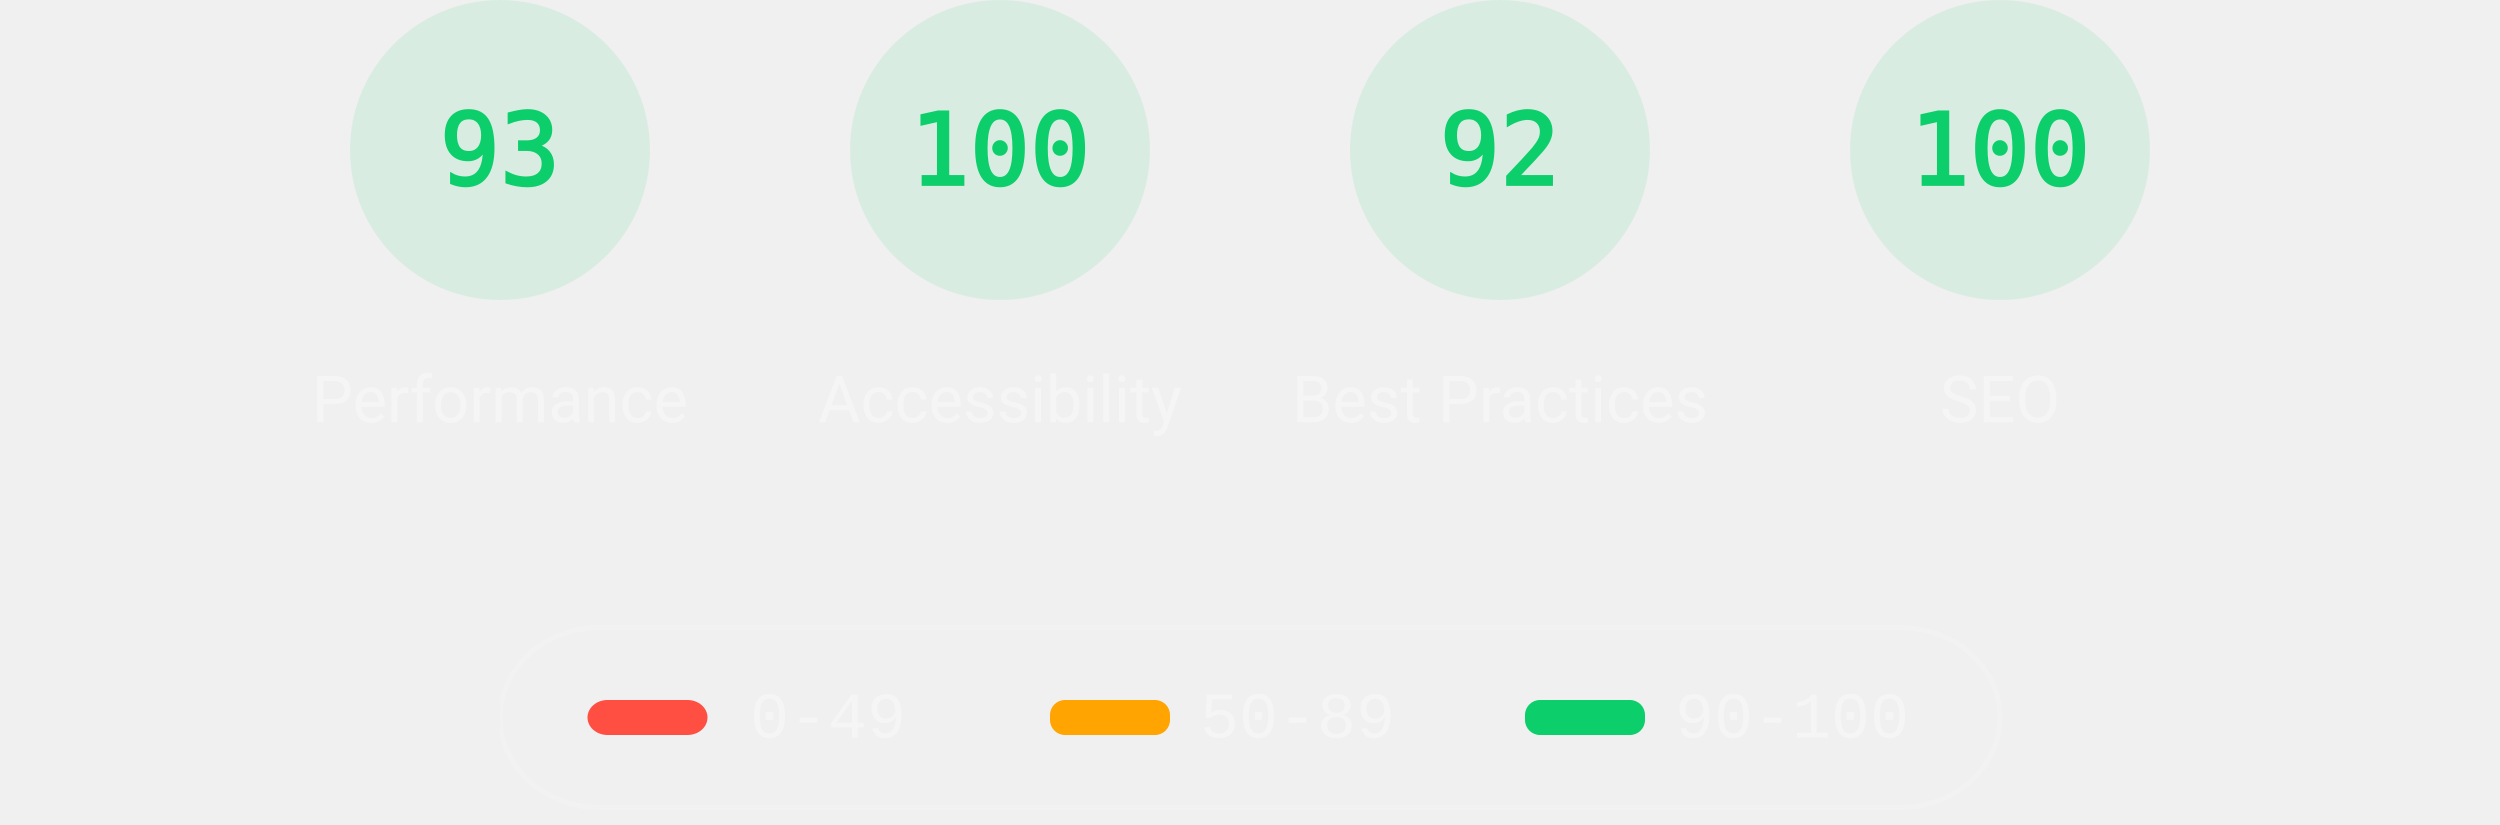
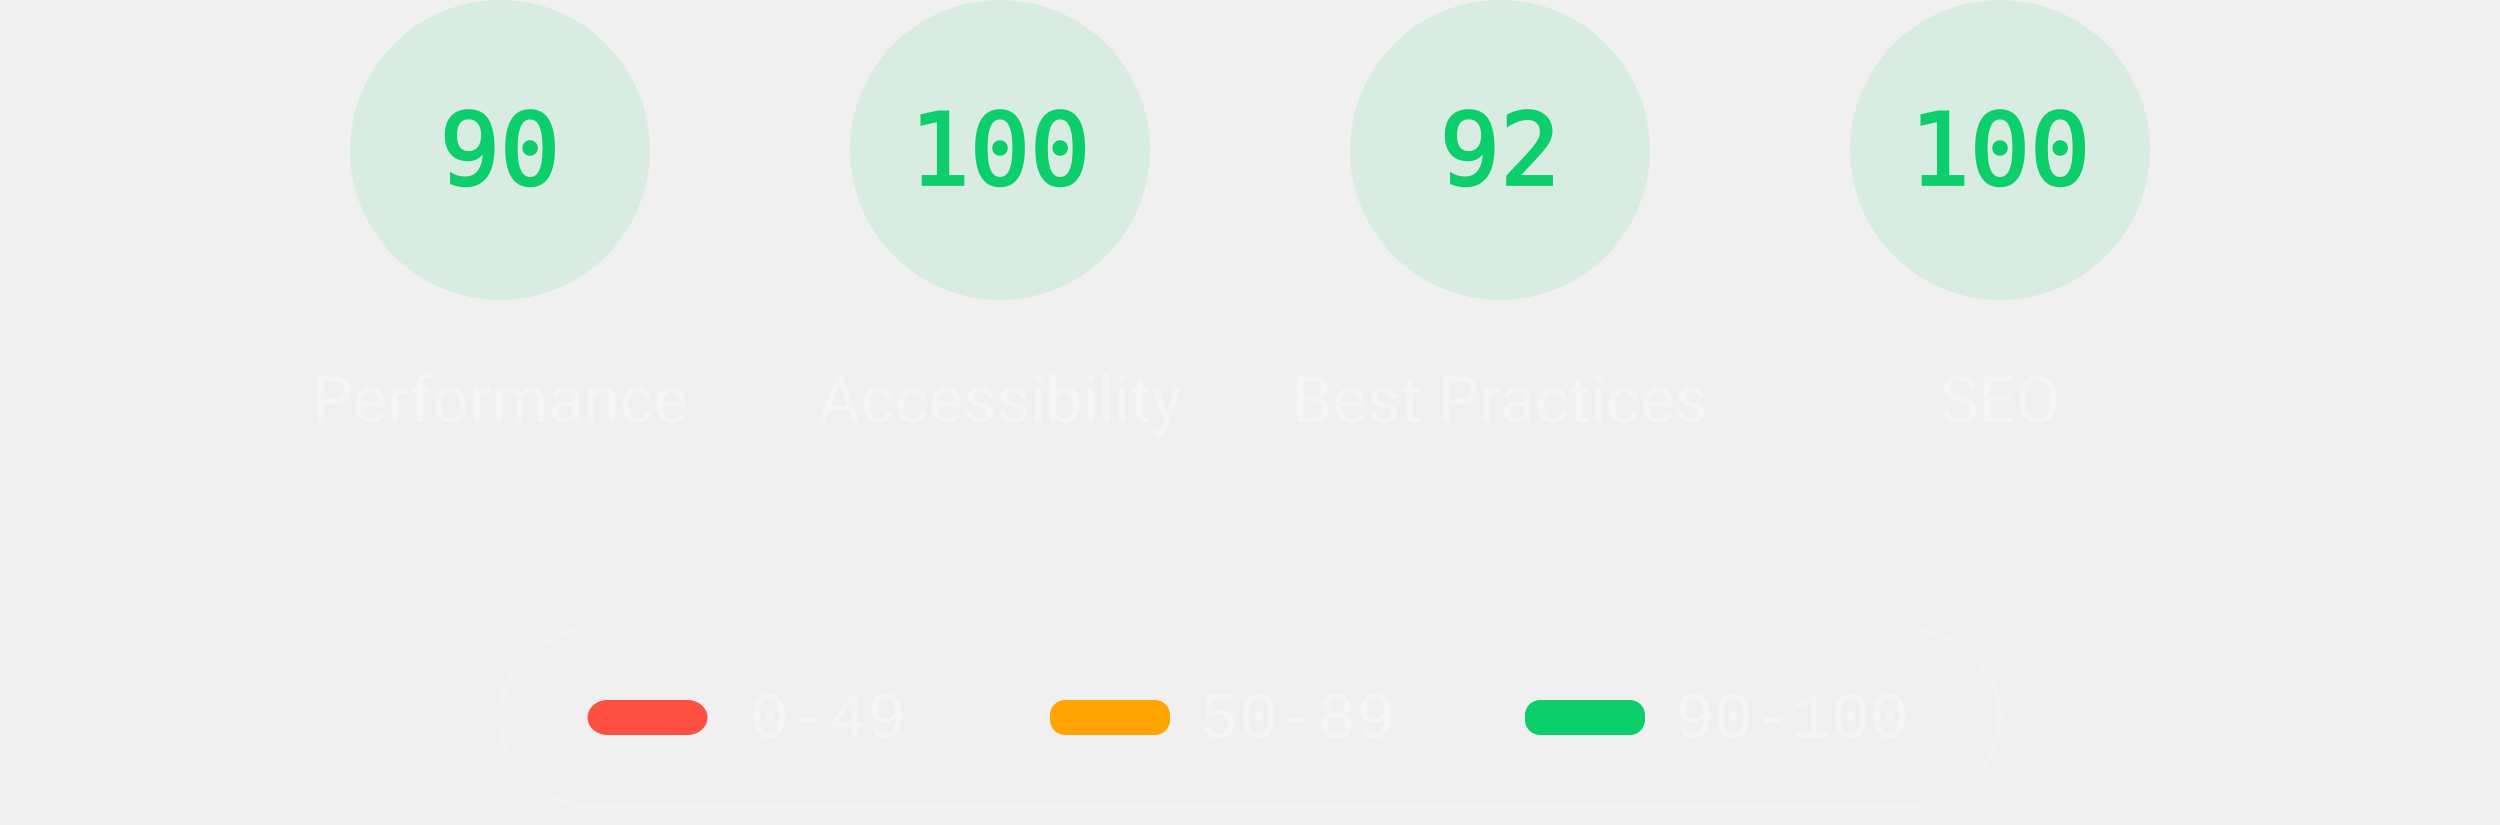
<svg xmlns="http://www.w3.org/2000/svg" class="theme--dark" fill="none" width="1000" height="330">
  <style>
			.gauge-base {
				opacity: 0.1
			}

			.gauge-arc {
				fill: none;
				animation-delay: 250ms;
				stroke-linecap: round;
				transform: rotate(-90deg);
				transform-origin: 100px 60px;
				animation: load-gauge 1s ease forwards
			}

			.guage-text {
				font-size: 40px;
				font-family: monospace;
				text-align: center
			}

			.guage-red {
				color: #ff4e42;
				fill: #ff4e42;
				stroke: #ff4e42
			}
			.guage-orange {
				color: #ffa400;
				fill: #ffa400;
				stroke: #ffa400
			}
			.guage-green {
				color: #0cce6b;
				fill: #0cce6b;
				stroke: #0cce6b
			}
			.theme--agnostic .guage-undefined {
				color: #5c5c5c;
				fill: #5c5c5c;
				stroke: #5c5c5c
			}
			.theme--light .guage-undefined {
				color: #1e1e1e;
				fill: #1e1e1e;
				stroke: #1e1e1e
			}
			.theme--dark .guage-undefined {
				color: #f5f5f5;
				fill: #f5f5f5;
				stroke: #f5f5f5
			}

			.guage-title {
				stroke: none;
				font-size: 26px;
				line-height: 26px;
				font-family: Roboto, Halvetica, Arial, sans-serif
			}
			.metric.guage-title {
				font-family: 'Courier New', Courier, monospace
			}
			.theme--agnostic .guage-title {
				color: #737373;
				fill: #737373
			}
			.theme--light .guage-title {
				color: #212121;
				fill: #212121
			}
			.theme--dark .guage-title {
				color: #f5f5f5;
				fill: #f5f5f5
			}

			@keyframes load-gauge {
				from {
					stroke-dasharray: 0 352.858
				}
			}
			.lh-gauge--pwa__disc {
				fill: #e0e0e0
			}
			.lh-gauge--pwa__logo {
				position: relative;
				fill: #b0b0b0
			}
			.lh-gauge--pwa__invisible {
				display: none
			}
			.lh-gauge--pwa__visible {
				display: inline
			}
			.guage-invisible {
				display: none
			}
			.lh-gauge--pwa__logo--primary-color {
				fill: #304ffe
			}
			.theme--agnostic .lh-gauge--pwa__logo--secondary-color {
				fill: #787878
			}
			.theme--light .lh-gauge--pwa__logo--secondary-color {
				fill: #3d3d3d
			}
			.theme--dark .lh-gauge--pwa__logo--secondary-color {
				fill: #d8b6b6
			}
			.theme--light #svg_2 {
				stroke: #00000022
			}
			.theme--agnostic #svg_2 {
				stroke: #616161
			}
			.theme--light #svg_2 {
				stroke: #00000022
			}
			.theme--dark #svg_2 {
				stroke: #f5f5f566
			}
		</style>
  <svg class="guage-div guage-perf guage-green" viewBox="0 0 200 200" width="200" height="200" x="100" y="0">
    <circle class="gauge-base" r="56" cx="100" cy="60" stroke-width="8" />
-     <circle class="gauge-arc guage-arc-1" r="56" cx="100" cy="60" stroke-width="8" style="stroke-dasharray: 327.228, 351.858;" />
-     <text class="guage-text" x="100px" y="60px" alignment-baseline="central" dominant-baseline="central" text-anchor="middle">93</text>
+     <circle class="gauge-arc guage-arc-1" r="56" cx="100" cy="60" stroke-width="8" style="stroke-dasharray: 316.672, 351.858;" />
+     <text class="guage-text" x="100px" y="60px" alignment-baseline="central" dominant-baseline="central" text-anchor="middle">90</text>
    <text class="guage-title" x="100px" y="160px" alignment-baseline="central" dominant-baseline="central" text-anchor="middle">Performance</text>
  </svg>
  <svg class="guage-div guage-acc guage-green" viewBox="0 0 200 200" width="200" height="200" x="300" y="0">
    <circle class="gauge-base" r="56" cx="100" cy="60" stroke-width="8" />
    <circle class="gauge-arc guage-arc-2" r="56" cx="100" cy="60" stroke-width="8" style="stroke-dasharray: 351.858, 351.858;" />
    <text class="guage-text" x="100px" y="60px" alignment-baseline="central" dominant-baseline="central" text-anchor="middle">100</text>
    <text class="guage-title" x="100px" y="160px" alignment-baseline="central" dominant-baseline="central" text-anchor="middle">Accessibility</text>
  </svg>
  <svg class="guage-div guage-best guage-green" viewBox="0 0 200 200" width="200" height="200" x="500" y="0">
    <circle class="gauge-base" r="56" cx="100" cy="60" stroke-width="8" />
    <circle class="gauge-arc guage-arc-3" r="56" cx="100" cy="60" stroke-width="8" style="stroke-dasharray: 323.709, 351.858;" />
    <text class="guage-text" x="100px" y="60px" alignment-baseline="central" dominant-baseline="central" text-anchor="middle">92</text>
    <text class="guage-title" x="100px" y="160px" alignment-baseline="central" dominant-baseline="central" text-anchor="middle">Best Practices</text>
  </svg>
  <svg class="guage-div guage-seo guage-green" viewBox="0 0 200 200" width="200" height="200" x="700" y="0">
    <circle class="gauge-base" r="56" cx="100" cy="60" stroke-width="8" />
    <circle class="gauge-arc guage-arc-4" r="56" cx="100" cy="60" stroke-width="8" style="stroke-dasharray: 351.858, 351.858;" />
    <text class="guage-text" x="100px" y="60px" alignment-baseline="central" dominant-baseline="central" text-anchor="middle">100</text>
    <text class="guage-title" x="100px" y="160px" alignment-baseline="central" dominant-baseline="central" text-anchor="middle">SEO</text>
  </svg>
  <svg class="guage-div guage-pwa guage-invisible" viewBox="0 0 200 200" width="200" height="200" x="900" y="0">
    <svg viewBox="0 0 60 60" width="112" height="112" x="44" y="4">
      <defs>
        <linearGradient id="lh-gauge--pwa__check-circle__gradient-0" x1="50%" y1="0%" x2="50%" y2="100%">
          <stop stop-color="#00C852" offset="0%" />
          <stop stop-color="#009688" offset="100%" />
        </linearGradient>
        <linearGradient id="lh-gauge--pwa__installable__shadow-gradient-0" x1="76.056%" x2="24.111%" y1="82.995%" y2="24.735%">
          <stop stop-color="#A5D6A7" offset="0%" />
          <stop stop-color="#80CBC4" offset="100%" />
        </linearGradient>
        <linearGradient id="lh-gauge--pwa__fast-reliable__shadow-gradient-0" x1="76.056%" y1="82.995%" x2="25.678%" y2="26.493%">
          <stop stop-color="#64B5F6" offset="0%" />
          <stop stop-color="#2979FF" offset="100%" />
        </linearGradient>
        <g id="lh-gauge--pwa__fast-reliable-badge-0">
          <circle fill="#FFFFFF" cx="10" cy="10" r="10" />
          <path fill="#304FFE" d="M10 3.58l5.25 2.34v3.5c0 3.23-2.24 6.26-5.25 7-3.01-.74-5.25-3.77-5.25-7v-3.5L10 3.58zm-.47 10.74l2.76-4.83.03-.07c.04-.08 0-.24-.22-.24h-1.64l.47-3.26h-.47l-2.7 4.77c-.02.01.05-.1-.04.05-.09.16-.1.31.18.31h1.63l-.47 3.27h.47z" />
        </g>
        <g id="lh-gauge--pwa__installable-badge-0">
          <circle fill="#FFFFFF" cx="10" cy="10" r="10" />
          <path fill="#009688" d="M10 4.167A5.835 5.835 0 0 0 4.167 10 5.835 5.835 0 0 0 10 15.833 5.835 5.835 0 0 0 15.833 10 5.835 5.835 0 0 0 10 4.167zm2.917 6.416h-2.334v2.334H9.417v-2.334H7.083V9.417h2.334V7.083h1.166v2.334h2.334v1.166z" />
        </g>
      </defs>
      <g stroke="none" fill-rule="nonzero">
        <circle class="lh-gauge--pwa__disc" cx="30" cy="30" r="30" />
        <g class="lh-gauge--pwa__logo">
          <path d="M35.66 19.39l.7-1.75h2L37.4 15 38.6 12l3.4 9h-2.51l-.58-1.61z" />
          <path d="M33.52 21l3.65-9h-2.42l-2.5 5.82L30.5 12h-1.86l-1.9 5.82-1.35-2.65-1.21 3.72L25.4 21h2.38l1.72-5.2 1.64 5.2z" />
          <path fill-rule="nonzero" d="M20.3 17.91h1.48c.45 0 .85-.05 1.2-.15l.39-1.18 1.07-3.3a2.64 2.64 0 0 0-.28-.37c-.55-.6-1.36-.91-2.42-.91H18v9h2.3V17.9zm1.96-3.84c.22.22.33.5.33.87 0 .36-.1.65-.29.87-.2.23-.59.35-1.15.35h-.86v-2.41h.87c.52 0 .89.1 1.1.32z" />
        </g>
        <rect class="lh-gauge--pwa__component lh-gauge--pwa__na-line lh-gauge--pwa__invisible" fill="#FFFFFF" x="20" y="32" width="20" height="4" rx="2" />
        <g class="lh-gauge--pwa__component lh-gauge--pwa__fast-reliable-badge lh-gauge--pwa__invisible" transform="translate(20, 29)">
          <path fill="url(#lh-gauge--pwa__fast-reliable__shadow-gradient-0)" d="M33.63 19.49A30 30 0 0 1 16.2 30.36L3 17.14 17.14 3l16.49 16.49z" />
          <use href="#lh-gauge--pwa__fast-reliable-badge-0" />
        </g>
        <g class="lh-gauge--pwa__component lh-gauge--pwa__installable-badge lh-gauge--pwa__invisible" transform="translate(20, 29)">
          <path fill="url(#lh-gauge--pwa__installable__shadow-gradient-0)" d="M33.629 19.487c-4.272 5.453-10.391 9.39-17.415 10.869L3 17.142 17.142 3 33.63 19.487z" />
          <use href="#lh-gauge--pwa__installable-badge-0" />
        </g>
        <g class="lh-gauge--pwa__component lh-gauge--pwa__fast-reliable-installable-badges lh-gauge--pwa__invisible">
          <g transform="translate(8, 29)">
            <path fill="url(#lh-gauge--pwa__fast-reliable__shadow-gradient-0)" d="M16.321 30.463L3 17.143 17.142 3l22.365 22.365A29.864 29.864 0 0 1 22 31c-1.942 0-3.84-.184-5.679-.537z" />
            <use href="#lh-gauge--pwa__fast-reliable-badge-0" />
          </g>
          <g transform="translate(32, 29)">
            <path fill="url(#lh-gauge--pwa__installable__shadow-gradient-0)" d="M25.982 11.84a30.107 30.107 0 0 1-13.08 15.203L3 17.143 17.142 3l8.84 8.84z" />
            <use href="#lh-gauge--pwa__installable-badge-0" />
          </g>
        </g>
        <g class="lh-gauge--pwa__component lh-gauge--pwa__check-circle lh-gauge--pwa__invisible" transform="translate(18, 28)">
          <circle fill="#FFFFFF" cx="12" cy="12" r="12" />
          <path fill="url(#lh-gauge--pwa__check-circle__gradient-0)" d="M12 2a10 10 0 1 0 0 20 10 10 0 0 0 0-20zm-2 15l-5-5 1.41-1.41L10 14.17l7.59-7.59L19 8l-9 9z" />
        </g>
      </g>
    </svg>
    <text class="guage-title" y="160px" alignment-baseline="central" dominant-baseline="central" text-anchor="middle">
      <tspan x="100px" dy="-6px">Progressive</tspan>
      <tspan x="100px" dy="30px">Web App</tspan>
    </text>
  </svg>
  <svg width="604" height="76" x="200" y="250">
    <g>
      <rect fill="none" id="canvas_background" height="80" width="604" y="-1" x="-1" />
      <g display="none" overflow="visible" y="0" x="0" height="100%" width="100%" id="canvasGrid">
        <rect fill="url(#gridpattern)" stroke-width="0" y="0" x="0" height="100%" width="100%" />
      </g>
    </g>
    <g>
      <rect fill-opacity="0" stroke-width="2" rx="40" id="svg_2" height="72" width="600" y="1" x="0" fill="#000000" />
      <rect stroke="#000" rx="8" id="svg_3" height="14" width="48" y="30" x="35" stroke-opacity="null" stroke-width="0" fill="#ff4e42" />
      <rect stroke="#000" rx="6" id="svg_4" height="14" width="48" y="30" x="220" stroke-opacity="null" stroke-width="0" fill="#ffa400" />
      <rect stroke="#000" rx="6" id="svg_5" height="14" width="48" y="30" x="410" stroke-opacity="null" stroke-width="0" fill="#0cce6b" />
      <text class="metric guage-title" xml:space="preserve" text-anchor="start" font-size="26" id="svg_6" y="45" x="100" stroke-opacity="null" stroke-width="0" stroke="#000">0-49</text>
      <text class="metric guage-title" xml:space="preserve" text-anchor="start" font-size="26" id="svg_7" y="45" x="280" stroke-opacity="null" stroke-width="0" stroke="#000">50-89</text>
      <text class="metric guage-title" xml:space="preserve" text-anchor="start" font-size="26" id="svg_8" y="45" x="470" stroke-opacity="null" stroke-width="0" stroke="#000">90-100</text>
    </g>
  </svg>
</svg>
